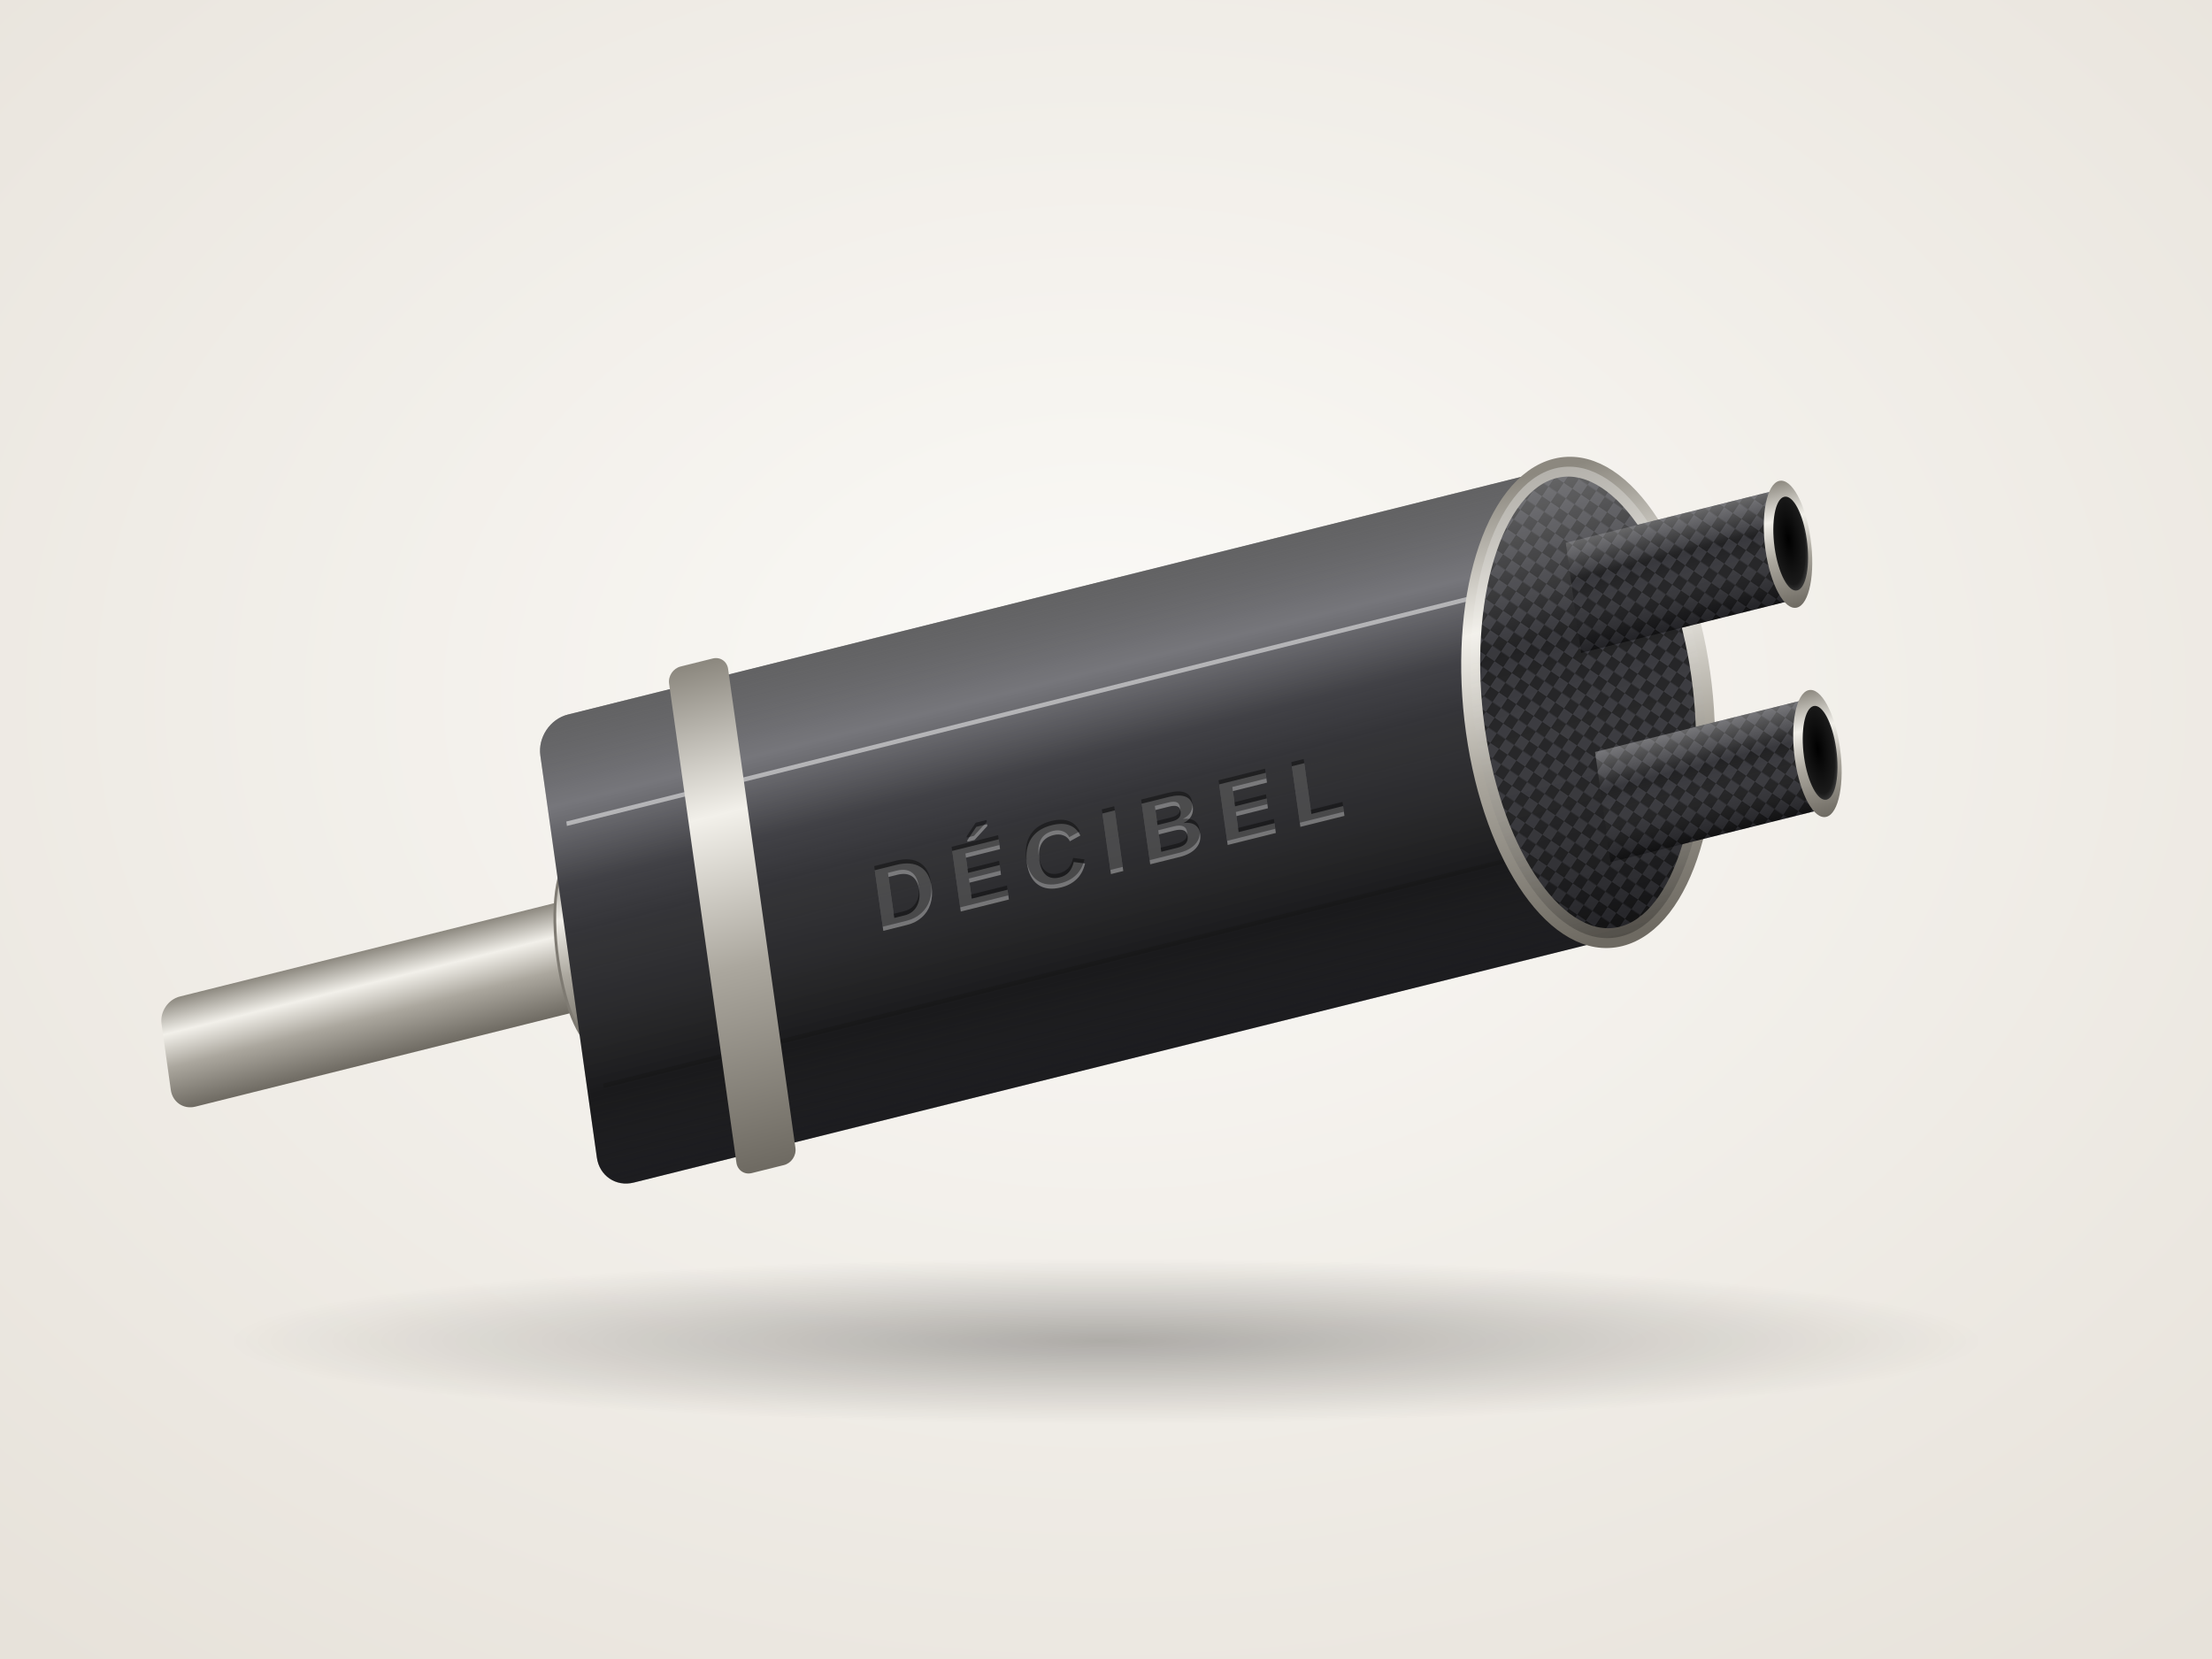
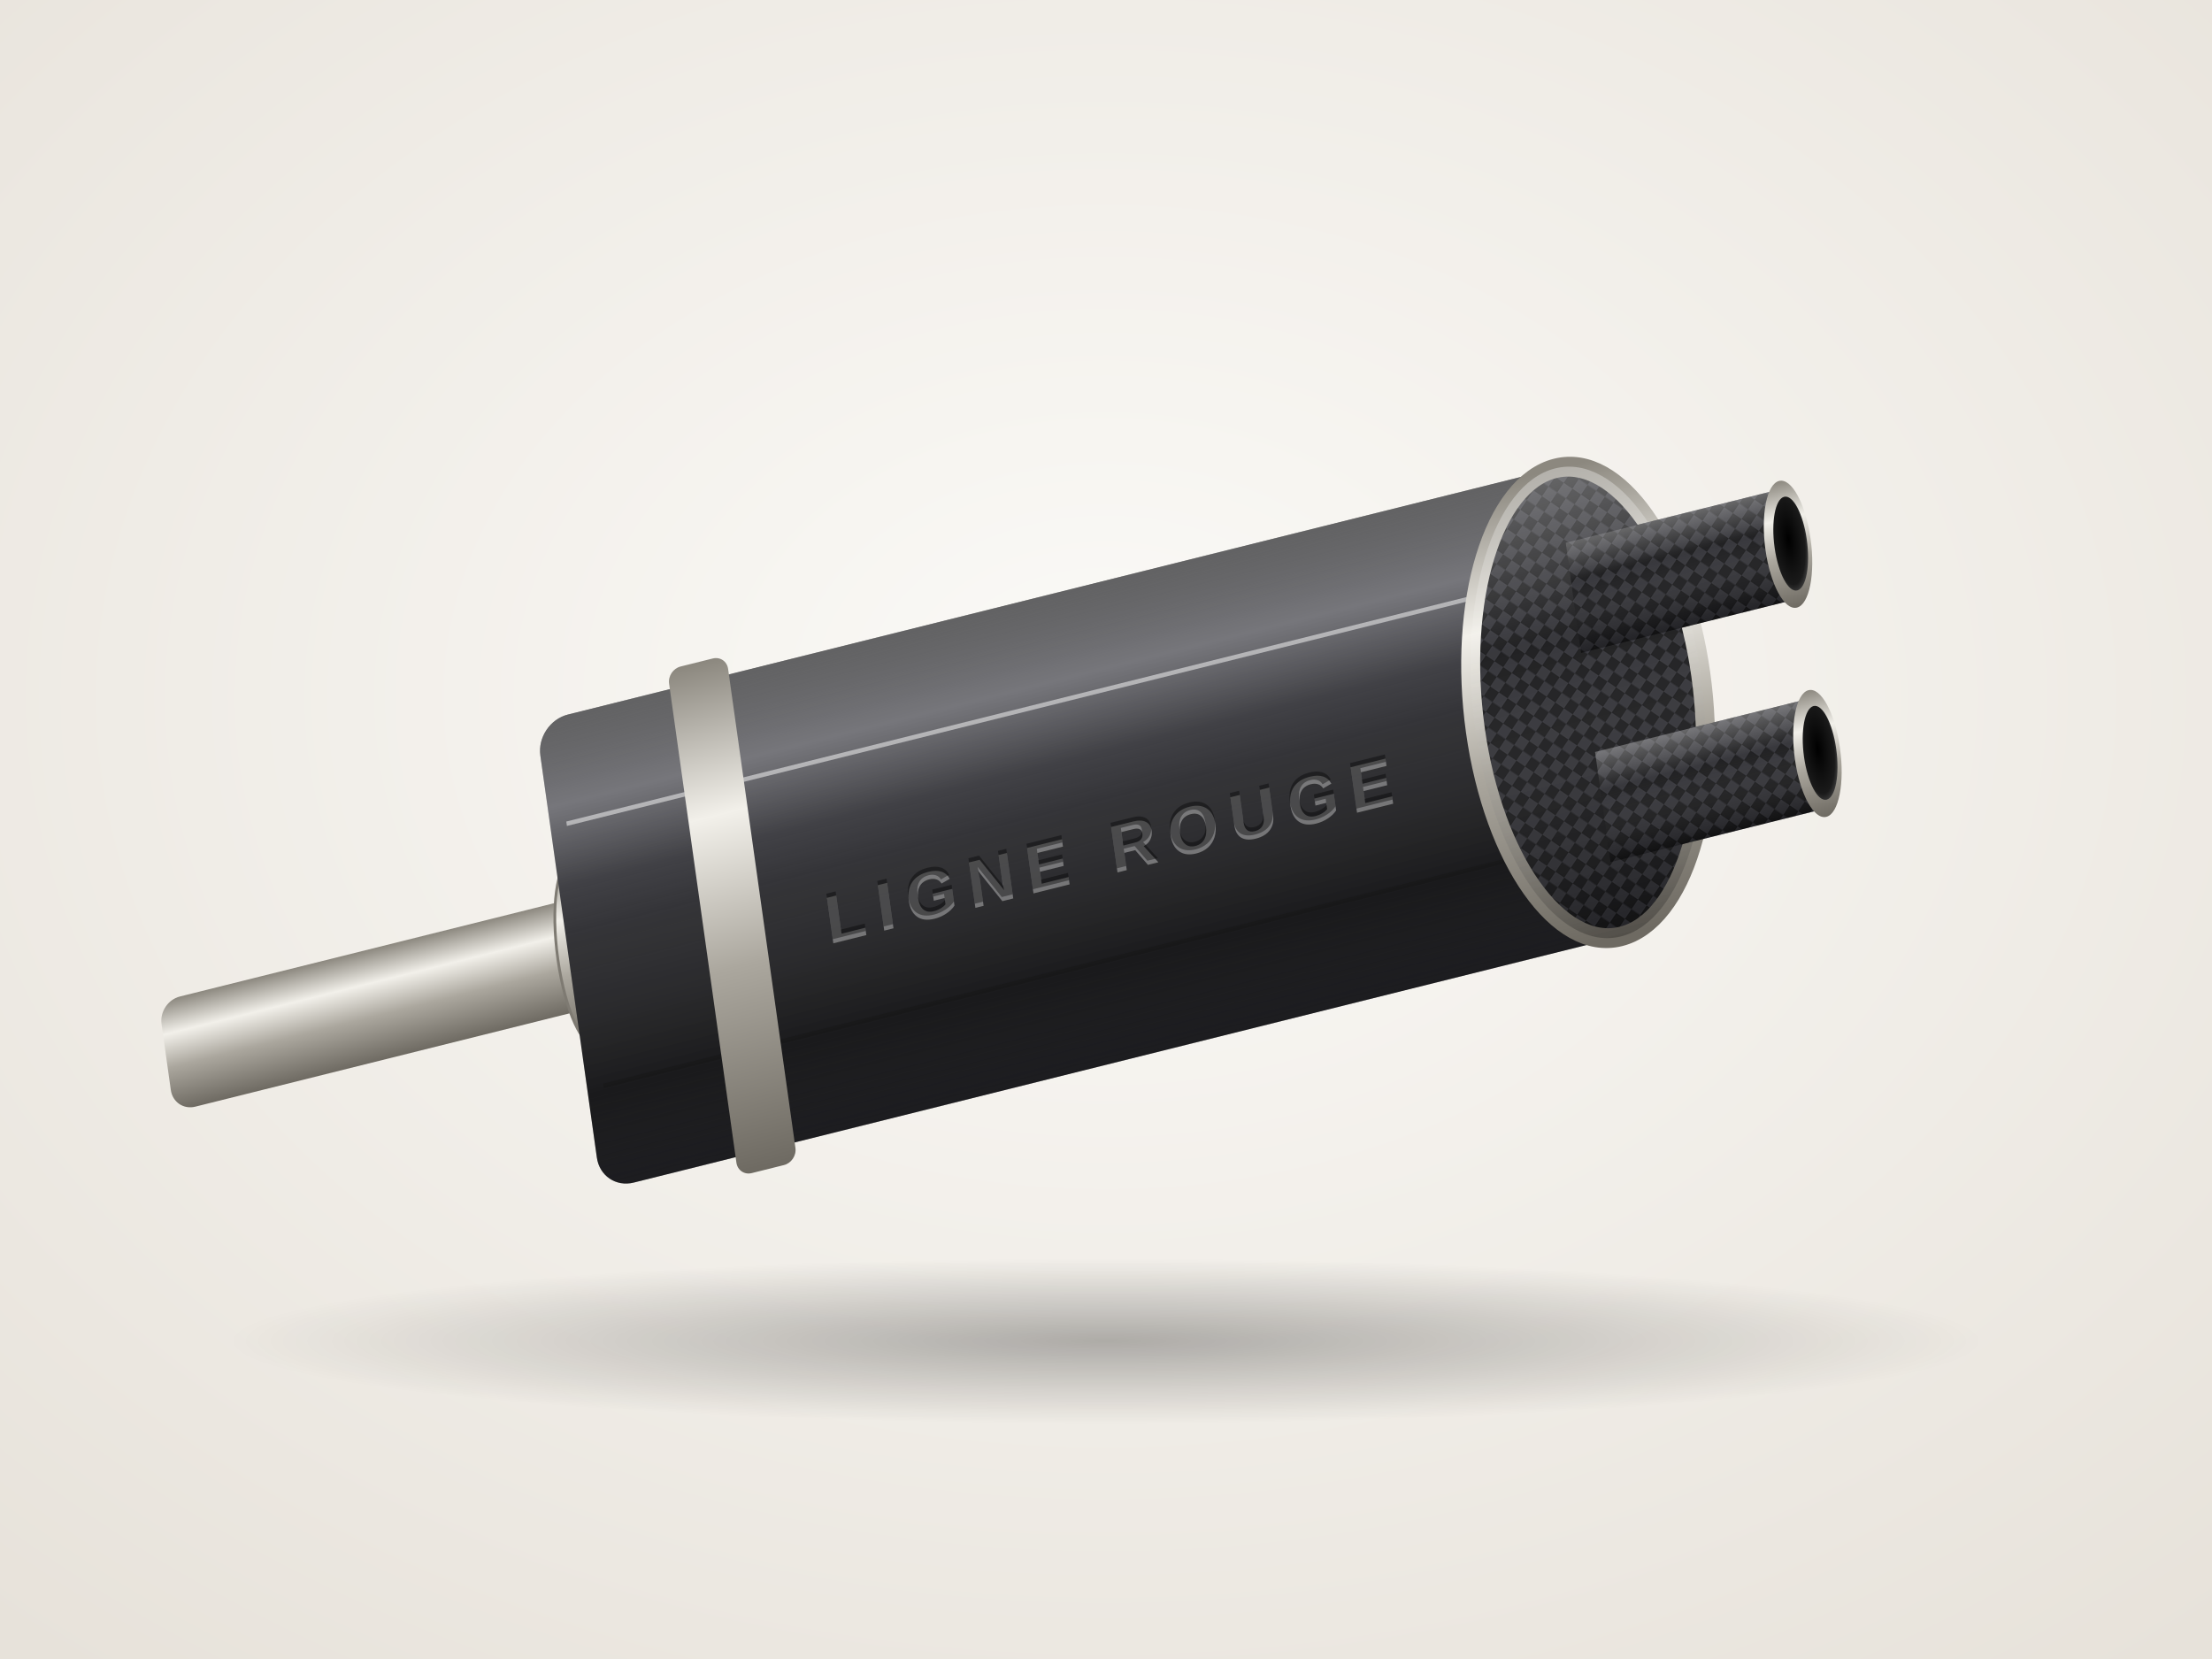
<svg xmlns="http://www.w3.org/2000/svg" viewBox="0 0 800 600" width="800" height="600">
  <defs>
    <radialGradient id="bg" cx="50%" cy="42%" r="75%">
      <stop offset="0" stop-color="#FBFAF7" />
      <stop offset="1" stop-color="#E7E2DA" />
    </radialGradient>
    <linearGradient id="metal" x1="0" y1="0" x2="0" y2="1">
      <stop offset="0" stop-color="#0E0E10" />
      <stop offset="0.18" stop-color="#55555B" />
      <stop offset="0.45" stop-color="#26262A" />
      <stop offset="0.8" stop-color="#0E0E10" />
      <stop offset="1" stop-color="#26262A" />
    </linearGradient>
    <linearGradient id="ti" x1="0" y1="0" x2="0" y2="1">
      <stop offset="0" stop-color="#8C887F" />
      <stop offset="0.3" stop-color="#F2F0EA" />
      <stop offset="0.6" stop-color="#ABA79E" />
      <stop offset="1" stop-color="#6E6A62" />
    </linearGradient>
    <linearGradient id="heat" x1="0" y1="0" x2="1" y2="0">
      <stop offset="0" stop-color="#C08457" stop-opacity="0" />
      <stop offset="0.3" stop-color="#C08457" stop-opacity="0.55" />
      <stop offset="0.6" stop-color="#8B5CF6" stop-opacity="0.55" />
      <stop offset="1" stop-color="#3B82F6" stop-opacity="0.6" />
    </linearGradient>
    <linearGradient id="gloss" x1="0" y1="0" x2="0" y2="1">
      <stop offset="0" stop-color="#fff" stop-opacity="0.35" />
      <stop offset="0.35" stop-color="#fff" stop-opacity="0.05" />
      <stop offset="1" stop-color="#000" stop-opacity="0.25" />
    </linearGradient>
    <pattern id="carbon" width="8" height="8" patternUnits="userSpaceOnUse" patternTransform="rotate(45)">
      <rect width="8" height="8" fill="#161618" />
      <rect width="4" height="4" fill="#2E2E33" />
      <rect x="4" y="4" width="4" height="4" fill="#2E2E33" />
    </pattern>
    <radialGradient id="shadow" cx="50%" cy="50%" r="50%">
      <stop offset="0" stop-color="#000" stop-opacity="0.28" />
      <stop offset="1" stop-color="#000" stop-opacity="0" />
    </radialGradient>
    <radialGradient id="bore" cx="45%" cy="45%" r="60%">
      <stop offset="0" stop-color="#000" />
      <stop offset="0.8" stop-color="#1a1a1a" />
      <stop offset="1" stop-color="#444" />
    </radialGradient>
  </defs>
  <rect width="800" height="600" fill="url(#bg)" />
  <ellipse cx="400" cy="485" rx="320" ry="30" fill="url(#shadow)" />
  <g transform="translate(390 300) rotate(-14) skewX(-6)">
    <g transform="translate(0 0)">
      <rect x="-340" y="-20" width="170" height="40" rx="8" fill="url(#ti)" />
      <ellipse cx="-184" cy="0" rx="10" ry="34" fill="url(#ti)" stroke="#7e7a72" />
      <rect x="-190" y="-85" width="380" height="170" rx="12" fill="url(#metal)" />
      <rect x="-184" y="-47.6" width="368" height="1.6" fill="#fff" fill-opacity="0.5" />
      <rect x="-184" y="47.6" width="368" height="1.6" fill="#000" fill-opacity="0.3" />
      <rect x="-190" y="-85" width="380" height="170" rx="12" fill="url(#gloss)" />
      <rect x="-140" y="-92" width="22" height="184" rx="5" fill="url(#ti)" />
-       <g transform="translate(10 17) rotate(0)" font-family="Arial Black, Arial, sans-serif" font-weight="900" font-size="32" letter-spacing="5.76" text-anchor="middle">
-         <text y="1.5" fill="#fff" fill-opacity="0.35">DÉCIBEL</text>
-         <text fill="#000" fill-opacity="0.38">DÉCIBEL</text>
+       <g transform="translate(10 17) rotate(0)" font-family="Arial Black, Arial, sans-serif" font-weight="900" font-size="24" letter-spacing="4.32" text-anchor="middle">
+         <text y="1.5" fill="#fff" fill-opacity="0.35">LIGNE ROUGE</text>
+         <text fill="#000" fill-opacity="0.38">LIGNE ROUGE</text>
      </g>
      <ellipse cx="190" cy="0" rx="42" ry="85" fill="url(#carbon)" stroke="url(#ti)" stroke-width="7" />
      <ellipse cx="190" cy="0" rx="42" ry="85" fill="url(#gloss)" />
    </g>
    <rect x="190" y="-58" width="80" height="40" fill="url(#carbon)" />
    <rect x="190" y="-58" width="80" height="40" fill="url(#gloss)" />
    <ellipse cx="270" cy="-38" rx="8.4" ry="23" fill="url(#ti)" />
    <ellipse cx="271" cy="-38" rx="6" ry="17" fill="url(#bore)" />
    <rect x="190" y="18" width="80" height="40" fill="url(#carbon)" />
    <rect x="190" y="18" width="80" height="40" fill="url(#gloss)" />
    <ellipse cx="270" cy="38" rx="8.4" ry="23" fill="url(#ti)" />
    <ellipse cx="271" cy="38" rx="6" ry="17" fill="url(#bore)" />
  </g>
</svg>
